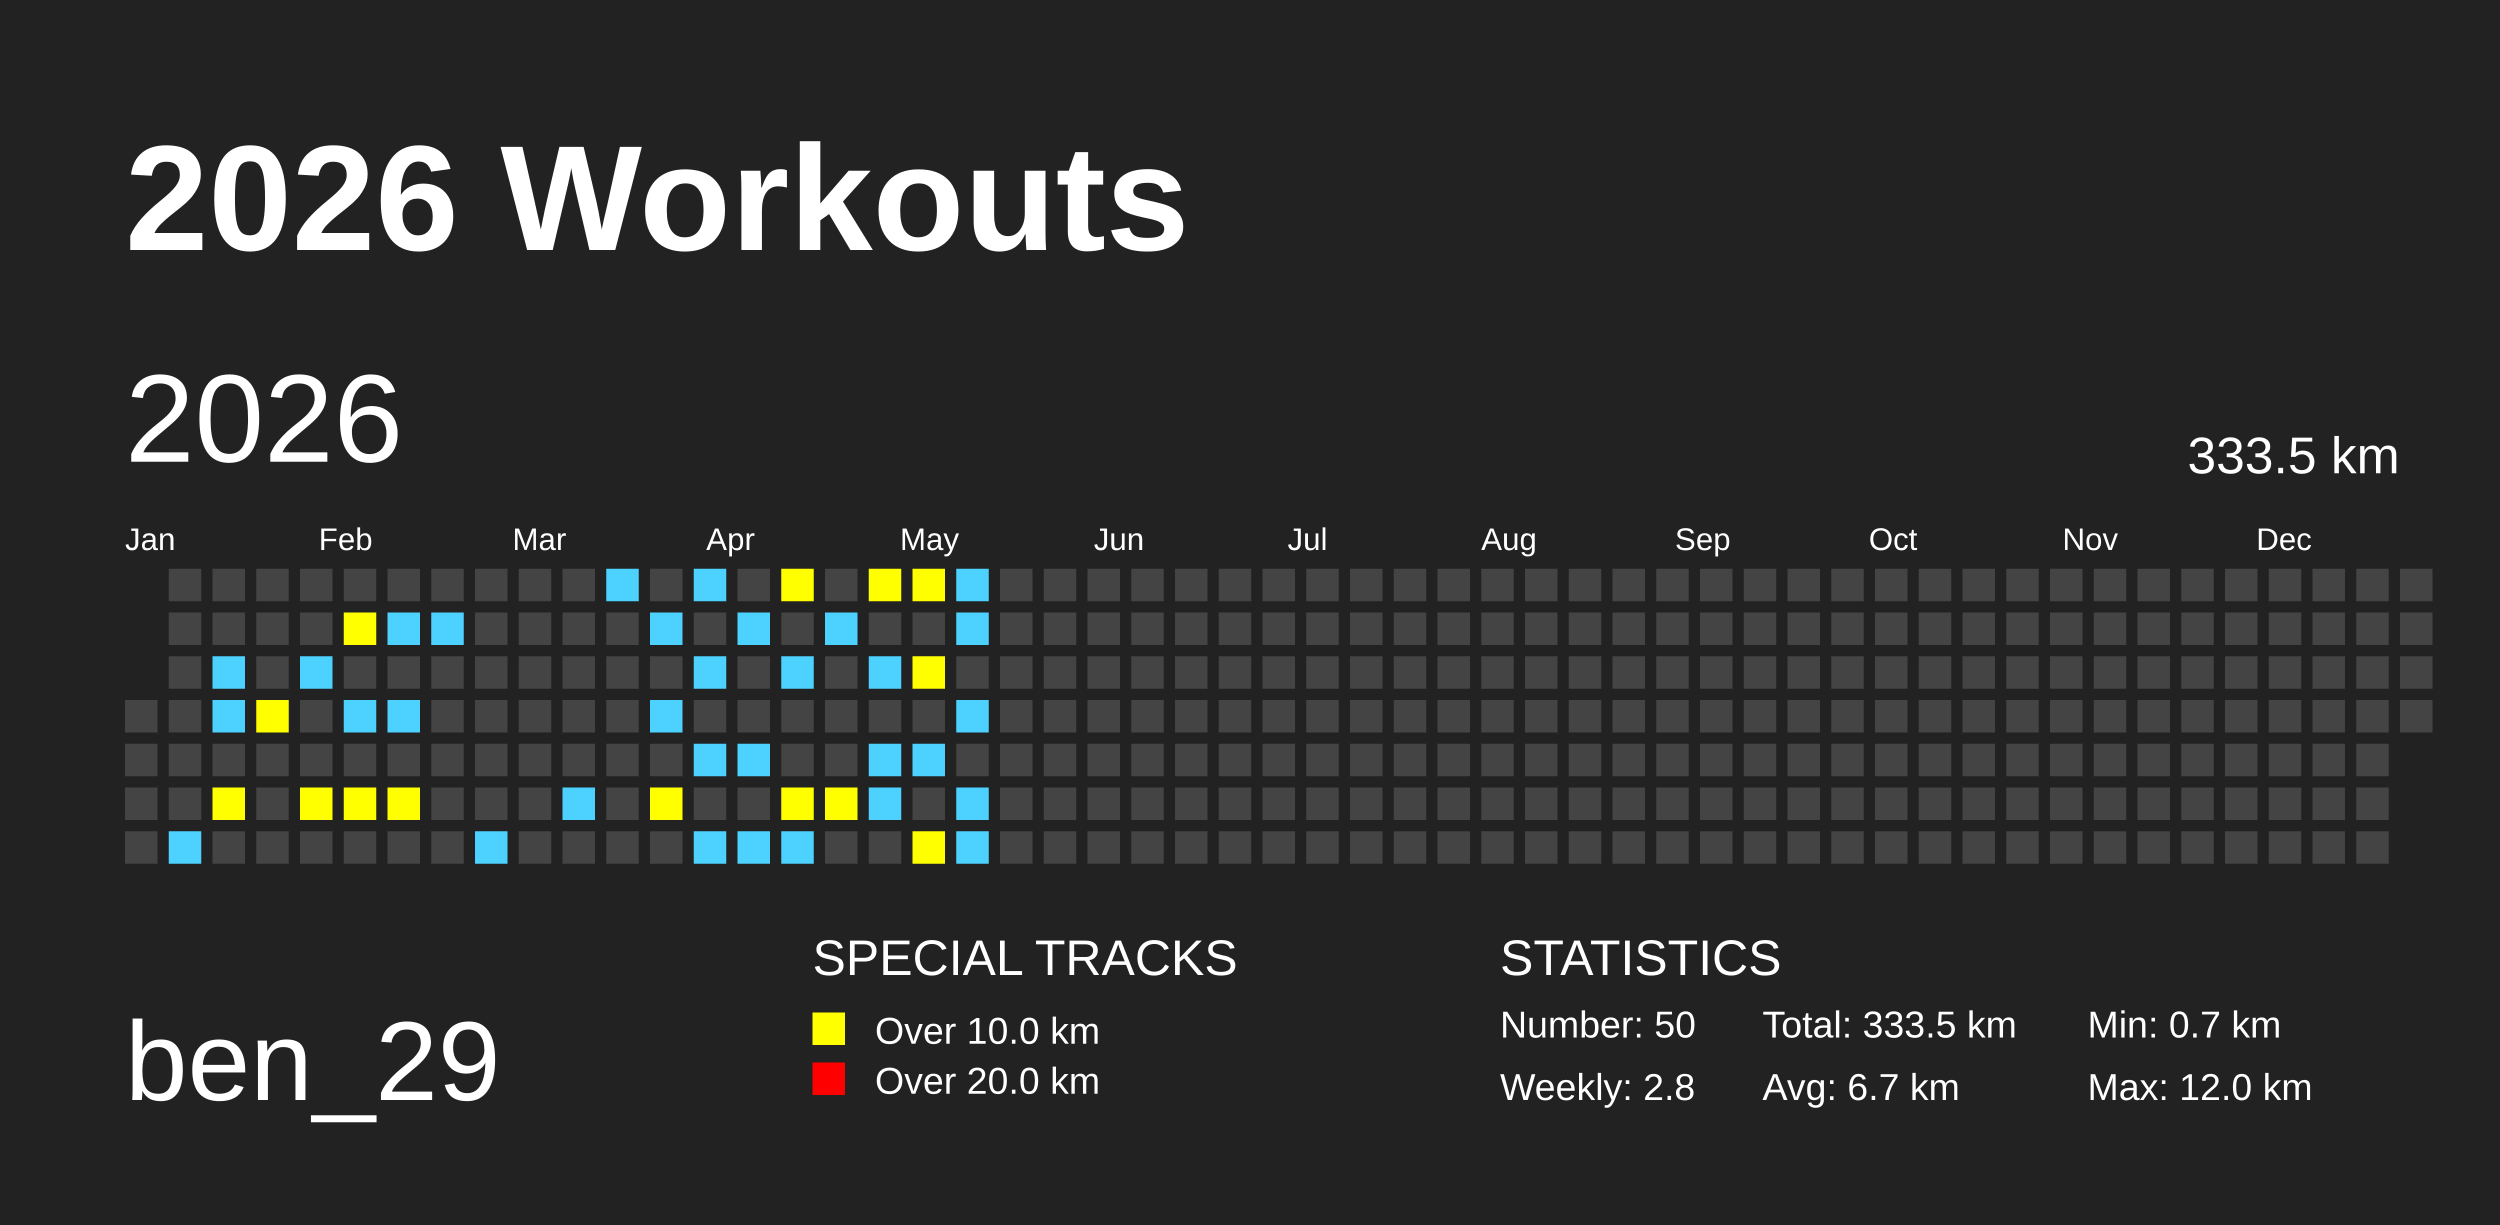
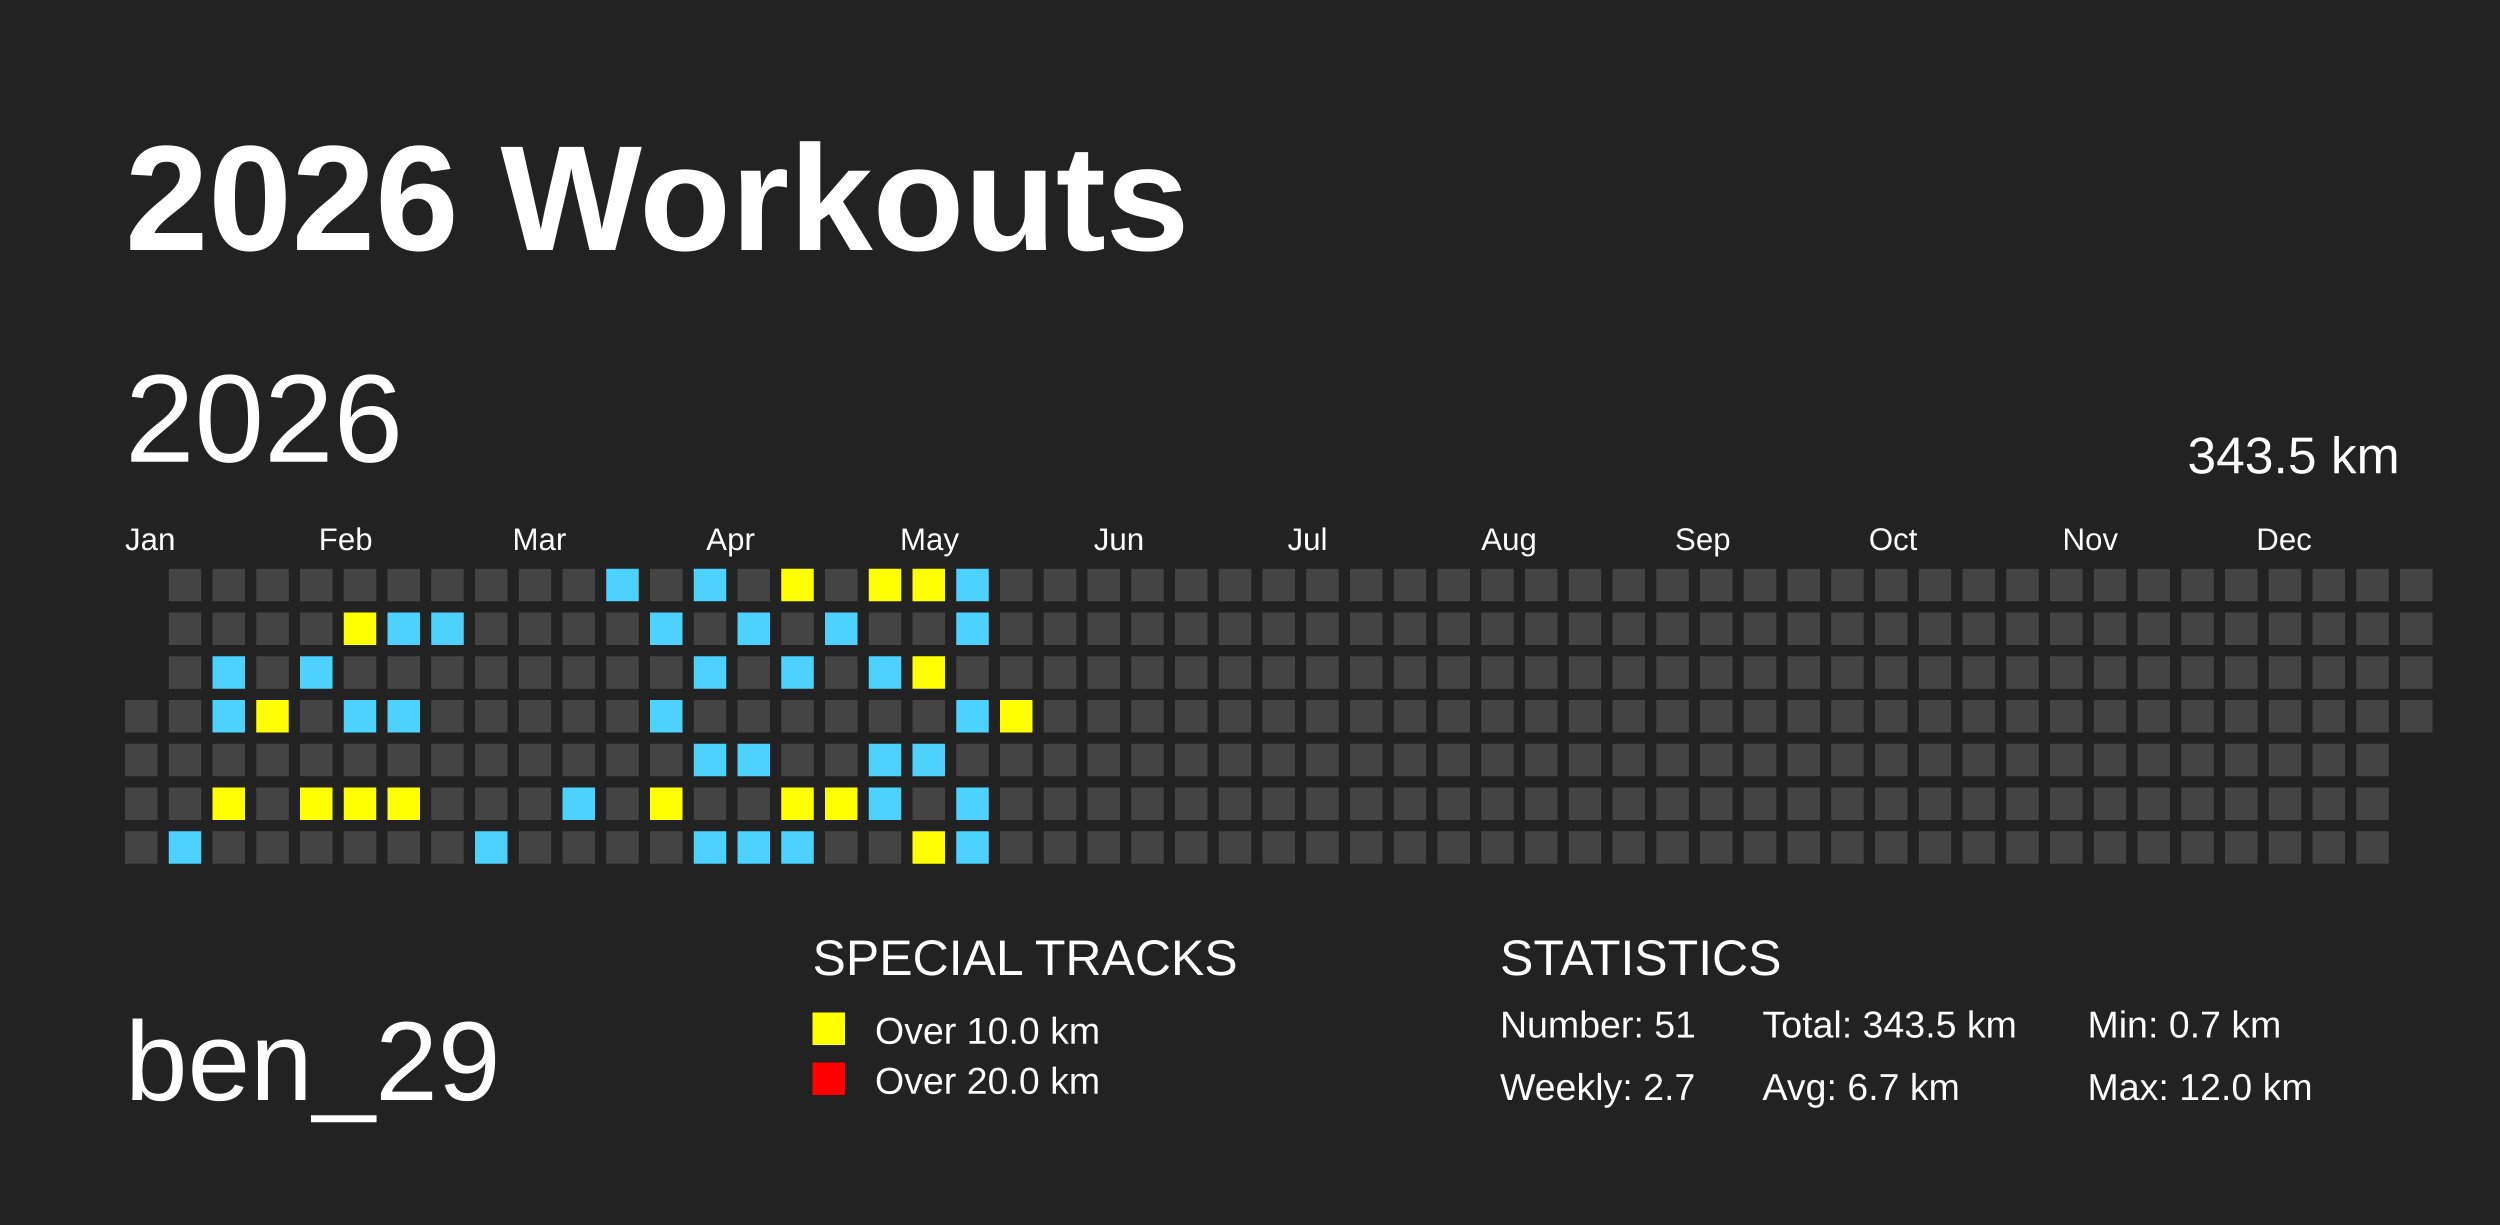
<svg xmlns="http://www.w3.org/2000/svg" baseProfile="full" height="98mm" version="1.1" viewBox="0,0,200,98" width="200mm">
  <defs />
  <rect fill="#222222" height="98" width="200" x="0" y="0" />
  <text fill="#FFFFFF" style="font-size:12px; font-family:Arial; font-weight:bold;" x="10" y="20">2026 Workouts</text>
  <text fill="#FFFFFF" style="font-size:9px; font-family:Arial" x="10" y="88">ben_29</text>
  <text fill="#FFFFFF" style="font-size:4px; font-family:Arial" x="65" y="78">SPECIAL TRACKS</text>
  <rect fill="yellow" height="2.6" width="2.6" x="65" y="81" />
  <text fill="#FFFFFF" style="font-size:3px; font-family:Arial" x="70" y="83.5">Over 10.0 km</text>
  <rect fill="red" height="2.6" width="2.6" x="65" y="85" />
  <text fill="#FFFFFF" style="font-size:3px; font-family:Arial" x="70" y="87.5">Over 20.0 km</text>
  <text fill="#FFFFFF" style="font-size:4px; font-family:Arial" x="120" y="78">STATISTICS</text>
-   <text fill="#FFFFFF" style="font-size:3px; font-family:Arial" x="120" y="83">Number: 50</text>
-   <text fill="#FFFFFF" style="font-size:3px; font-family:Arial" x="120" y="88">Weekly: 2.8</text>
-   <text fill="#FFFFFF" style="font-size:3px; font-family:Arial" x="141" y="83">Total: 333.5 km</text>
+   <text fill="#FFFFFF" style="font-size:3px; font-family:Arial" x="120" y="83">Number: 51</text>
+   <text fill="#FFFFFF" style="font-size:3px; font-family:Arial" x="120" y="88">Weekly: 2.7</text>
+   <text fill="#FFFFFF" style="font-size:3px; font-family:Arial" x="141" y="83">Total: 343.5 km</text>
  <text fill="#FFFFFF" style="font-size:3px; font-family:Arial" x="141" y="88">Avg: 6.7 km</text>
  <text fill="#FFFFFF" style="font-size:3px; font-family:Arial" x="167" y="83">Min: 0.7 km</text>
  <text fill="#FFFFFF" style="font-size:3px; font-family:Arial" x="167" y="88">Max: 12.0 km</text>
  <text dominant-baseline="hanging" fill="#FFFFFF" style="font-size:10.0px; font-family:Arial;" x="10" y="30">2026</text>
-   <text dominant-baseline="hanging" fill="#FFFFFF" style="font-size:4.125px; font-family:Arial;" x="175" y="35">333.5 km</text>
+   <text dominant-baseline="hanging" fill="#FFFFFF" style="font-size:4.125px; font-family:Arial;" x="175" y="35">343.5 km</text>
  <text fill="#FFFFFF" style="font-size:2.5px; font-family:Arial" x="10.0" y="44">Jan</text>
  <text fill="#FFFFFF" style="font-size:2.5px; font-family:Arial" x="25.5" y="44">Feb</text>
  <text fill="#FFFFFF" style="font-size:2.5px; font-family:Arial" x="41.0" y="44">Mar</text>
  <text fill="#FFFFFF" style="font-size:2.5px; font-family:Arial" x="56.5" y="44">Apr</text>
  <text fill="#FFFFFF" style="font-size:2.5px; font-family:Arial" x="72.0" y="44">May</text>
  <text fill="#FFFFFF" style="font-size:2.5px; font-family:Arial" x="87.5" y="44">Jun</text>
  <text fill="#FFFFFF" style="font-size:2.5px; font-family:Arial" x="103.0" y="44">Jul</text>
  <text fill="#FFFFFF" style="font-size:2.5px; font-family:Arial" x="118.5" y="44">Aug</text>
  <text fill="#FFFFFF" style="font-size:2.5px; font-family:Arial" x="134.0" y="44">Sep</text>
  <text fill="#FFFFFF" style="font-size:2.5px; font-family:Arial" x="149.5" y="44">Oct</text>
  <text fill="#FFFFFF" style="font-size:2.5px; font-family:Arial" x="165.0" y="44">Nov</text>
  <text fill="#FFFFFF" style="font-size:2.5px; font-family:Arial" x="180.5" y="44">Dec</text>
  <rect fill="#444444" height="2.6" width="2.6" x="10.0" y="56.0" />
  <rect fill="#444444" height="2.6" width="2.6" x="10.0" y="59.5" />
  <rect fill="#444444" height="2.6" width="2.6" x="10.0" y="63.0" />
  <rect fill="#444444" height="2.6" width="2.6" x="10.0" y="66.5" />
  <rect fill="#444444" height="2.6" width="2.6" x="13.5" y="45.5" />
  <rect fill="#444444" height="2.6" width="2.6" x="13.5" y="49.0" />
  <rect fill="#444444" height="2.6" width="2.6" x="13.5" y="52.5" />
  <rect fill="#444444" height="2.6" width="2.6" x="13.5" y="56.0" />
  <rect fill="#444444" height="2.6" width="2.6" x="13.5" y="59.5" />
  <rect fill="#444444" height="2.6" width="2.6" x="13.5" y="63.0" />
  <rect fill="#4DD2FF" height="2.6" width="2.6" x="13.5" y="66.5" />
  <rect fill="#444444" height="2.6" width="2.6" x="17.0" y="45.5" />
  <rect fill="#444444" height="2.6" width="2.6" x="17.0" y="49.0" />
  <rect fill="#4DD2FF" height="2.6" width="2.6" x="17.0" y="52.5" />
  <rect fill="#4DD2FF" height="2.6" width="2.6" x="17.0" y="56.0" />
  <rect fill="#444444" height="2.6" width="2.6" x="17.0" y="59.5" />
  <rect fill="yellow" height="2.6" width="2.6" x="17.0" y="63.0" />
  <rect fill="#444444" height="2.6" width="2.6" x="17.0" y="66.5" />
  <rect fill="#444444" height="2.6" width="2.6" x="20.5" y="45.5" />
  <rect fill="#444444" height="2.6" width="2.6" x="20.5" y="49.0" />
  <rect fill="#444444" height="2.6" width="2.6" x="20.5" y="52.5" />
  <rect fill="yellow" height="2.6" width="2.6" x="20.5" y="56.0" />
  <rect fill="#444444" height="2.6" width="2.6" x="20.5" y="59.5" />
  <rect fill="#444444" height="2.6" width="2.6" x="20.5" y="63.0" />
  <rect fill="#444444" height="2.6" width="2.6" x="20.5" y="66.5" />
  <rect fill="#444444" height="2.6" width="2.6" x="24.0" y="45.5" />
  <rect fill="#444444" height="2.6" width="2.6" x="24.0" y="49.0" />
  <rect fill="#4DD2FF" height="2.6" width="2.6" x="24.0" y="52.5" />
  <rect fill="#444444" height="2.6" width="2.6" x="24.0" y="56.0" />
  <rect fill="#444444" height="2.6" width="2.6" x="24.0" y="59.5" />
  <rect fill="yellow" height="2.6" width="2.6" x="24.0" y="63.0" />
  <rect fill="#444444" height="2.6" width="2.6" x="24.0" y="66.5" />
  <rect fill="#444444" height="2.6" width="2.6" x="27.5" y="45.5" />
  <rect fill="yellow" height="2.6" width="2.6" x="27.5" y="49.0" />
  <rect fill="#444444" height="2.6" width="2.6" x="27.5" y="52.5" />
  <rect fill="#4DD2FF" height="2.6" width="2.6" x="27.5" y="56.0" />
  <rect fill="#444444" height="2.6" width="2.6" x="27.5" y="59.5" />
  <rect fill="yellow" height="2.6" width="2.6" x="27.5" y="63.0" />
  <rect fill="#444444" height="2.6" width="2.6" x="27.5" y="66.5" />
  <rect fill="#444444" height="2.6" width="2.6" x="31.0" y="45.5" />
  <rect fill="#4DD2FF" height="2.6" width="2.6" x="31.0" y="49.0" />
  <rect fill="#444444" height="2.6" width="2.6" x="31.0" y="52.5" />
  <rect fill="#4DD2FF" height="2.6" width="2.6" x="31.0" y="56.0" />
  <rect fill="#444444" height="2.6" width="2.6" x="31.0" y="59.5" />
  <rect fill="yellow" height="2.6" width="2.6" x="31.0" y="63.0" />
  <rect fill="#444444" height="2.6" width="2.6" x="31.0" y="66.5" />
  <rect fill="#444444" height="2.6" width="2.6" x="34.5" y="45.5" />
  <rect fill="#4DD2FF" height="2.6" width="2.6" x="34.5" y="49.0" />
  <rect fill="#444444" height="2.6" width="2.6" x="34.5" y="52.5" />
  <rect fill="#444444" height="2.6" width="2.6" x="34.5" y="56.0" />
  <rect fill="#444444" height="2.6" width="2.6" x="34.5" y="59.5" />
  <rect fill="#444444" height="2.6" width="2.6" x="34.5" y="63.0" />
  <rect fill="#444444" height="2.6" width="2.6" x="34.5" y="66.5" />
  <rect fill="#444444" height="2.6" width="2.6" x="38.0" y="45.5" />
  <rect fill="#444444" height="2.6" width="2.6" x="38.0" y="49.0" />
  <rect fill="#444444" height="2.6" width="2.6" x="38.0" y="52.5" />
  <rect fill="#444444" height="2.6" width="2.6" x="38.0" y="56.0" />
  <rect fill="#444444" height="2.6" width="2.6" x="38.0" y="59.5" />
  <rect fill="#444444" height="2.6" width="2.6" x="38.0" y="63.0" />
  <rect fill="#4DD2FF" height="2.6" width="2.6" x="38.0" y="66.5" />
  <rect fill="#444444" height="2.6" width="2.6" x="41.5" y="45.5" />
  <rect fill="#444444" height="2.6" width="2.6" x="41.5" y="49.0" />
  <rect fill="#444444" height="2.6" width="2.6" x="41.5" y="52.5" />
  <rect fill="#444444" height="2.6" width="2.6" x="41.5" y="56.0" />
  <rect fill="#444444" height="2.6" width="2.6" x="41.5" y="59.5" />
  <rect fill="#444444" height="2.6" width="2.6" x="41.5" y="63.0" />
  <rect fill="#444444" height="2.6" width="2.6" x="41.5" y="66.5" />
  <rect fill="#444444" height="2.6" width="2.6" x="45.0" y="45.5" />
  <rect fill="#444444" height="2.6" width="2.6" x="45.0" y="49.0" />
  <rect fill="#444444" height="2.6" width="2.6" x="45.0" y="52.5" />
  <rect fill="#444444" height="2.6" width="2.6" x="45.0" y="56.0" />
  <rect fill="#444444" height="2.6" width="2.6" x="45.0" y="59.5" />
  <rect fill="#4DD2FF" height="2.6" width="2.6" x="45.0" y="63.0" />
  <rect fill="#444444" height="2.6" width="2.6" x="45.0" y="66.5" />
  <rect fill="#4DD2FF" height="2.6" width="2.6" x="48.5" y="45.5" />
  <rect fill="#444444" height="2.6" width="2.6" x="48.5" y="49.0" />
  <rect fill="#444444" height="2.6" width="2.6" x="48.5" y="52.5" />
  <rect fill="#444444" height="2.6" width="2.6" x="48.5" y="56.0" />
  <rect fill="#444444" height="2.6" width="2.6" x="48.5" y="59.5" />
  <rect fill="#444444" height="2.6" width="2.6" x="48.5" y="63.0" />
  <rect fill="#444444" height="2.6" width="2.6" x="48.5" y="66.5" />
  <rect fill="#444444" height="2.6" width="2.6" x="52.0" y="45.5" />
  <rect fill="#4DD2FF" height="2.6" width="2.6" x="52.0" y="49.0" />
  <rect fill="#444444" height="2.6" width="2.6" x="52.0" y="52.5" />
  <rect fill="#4DD2FF" height="2.6" width="2.6" x="52.0" y="56.0" />
  <rect fill="#444444" height="2.6" width="2.6" x="52.0" y="59.5" />
  <rect fill="yellow" height="2.6" width="2.6" x="52.0" y="63.0" />
  <rect fill="#444444" height="2.6" width="2.6" x="52.0" y="66.5" />
  <rect fill="#4DD2FF" height="2.6" width="2.6" x="55.5" y="45.5" />
  <rect fill="#444444" height="2.6" width="2.6" x="55.5" y="49.0" />
  <rect fill="#4DD2FF" height="2.6" width="2.6" x="55.5" y="52.5" />
  <rect fill="#444444" height="2.6" width="2.6" x="55.5" y="56.0" />
  <rect fill="#4DD2FF" height="2.6" width="2.6" x="55.5" y="59.5" />
  <rect fill="#444444" height="2.6" width="2.6" x="55.5" y="63.0" />
  <rect fill="#4DD2FF" height="2.6" width="2.6" x="55.5" y="66.5" />
  <rect fill="#444444" height="2.6" width="2.6" x="59.0" y="45.5" />
  <rect fill="#4DD2FF" height="2.6" width="2.6" x="59.0" y="49.0" />
  <rect fill="#444444" height="2.6" width="2.6" x="59.0" y="52.5" />
  <rect fill="#444444" height="2.6" width="2.6" x="59.0" y="56.0" />
  <rect fill="#4DD2FF" height="2.6" width="2.6" x="59.0" y="59.5" />
  <rect fill="#444444" height="2.6" width="2.6" x="59.0" y="63.0" />
  <rect fill="#4DD2FF" height="2.6" width="2.6" x="59.0" y="66.5" />
  <rect fill="yellow" height="2.6" width="2.6" x="62.5" y="45.5" />
  <rect fill="#444444" height="2.6" width="2.6" x="62.5" y="49.0" />
  <rect fill="#4DD2FF" height="2.6" width="2.6" x="62.5" y="52.5" />
  <rect fill="#444444" height="2.6" width="2.6" x="62.5" y="56.0" />
  <rect fill="#444444" height="2.6" width="2.6" x="62.5" y="59.5" />
  <rect fill="yellow" height="2.6" width="2.6" x="62.5" y="63.0" />
  <rect fill="#4DD2FF" height="2.6" width="2.6" x="62.5" y="66.5" />
  <rect fill="#444444" height="2.6" width="2.6" x="66.0" y="45.5" />
  <rect fill="#4DD2FF" height="2.6" width="2.6" x="66.0" y="49.0" />
  <rect fill="#444444" height="2.6" width="2.6" x="66.0" y="52.5" />
  <rect fill="#444444" height="2.6" width="2.6" x="66.0" y="56.0" />
  <rect fill="#444444" height="2.6" width="2.6" x="66.0" y="59.5" />
  <rect fill="yellow" height="2.6" width="2.6" x="66.0" y="63.0" />
  <rect fill="#444444" height="2.6" width="2.6" x="66.0" y="66.5" />
  <rect fill="yellow" height="2.6" width="2.6" x="69.5" y="45.5" />
  <rect fill="#444444" height="2.6" width="2.6" x="69.5" y="49.0" />
  <rect fill="#4DD2FF" height="2.6" width="2.6" x="69.5" y="52.5" />
  <rect fill="#444444" height="2.6" width="2.6" x="69.5" y="56.0" />
  <rect fill="#4DD2FF" height="2.6" width="2.6" x="69.5" y="59.5" />
  <rect fill="#4DD2FF" height="2.6" width="2.6" x="69.5" y="63.0" />
  <rect fill="#444444" height="2.6" width="2.6" x="69.5" y="66.5" />
  <rect fill="yellow" height="2.6" width="2.6" x="73.0" y="45.5" />
  <rect fill="#444444" height="2.6" width="2.6" x="73.0" y="49.0" />
  <rect fill="yellow" height="2.6" width="2.6" x="73.0" y="52.5" />
  <rect fill="#444444" height="2.6" width="2.6" x="73.0" y="56.0" />
  <rect fill="#4DD2FF" height="2.6" width="2.6" x="73.0" y="59.5" />
  <rect fill="#444444" height="2.6" width="2.6" x="73.0" y="63.0" />
  <rect fill="yellow" height="2.6" width="2.6" x="73.0" y="66.5" />
  <rect fill="#4DD2FF" height="2.6" width="2.6" x="76.5" y="45.5" />
  <rect fill="#4DD2FF" height="2.6" width="2.6" x="76.5" y="49.0" />
  <rect fill="#444444" height="2.6" width="2.6" x="76.5" y="52.5" />
  <rect fill="#4DD2FF" height="2.6" width="2.6" x="76.5" y="56.0" />
  <rect fill="#444444" height="2.6" width="2.6" x="76.5" y="59.5" />
  <rect fill="#4DD2FF" height="2.6" width="2.6" x="76.5" y="63.0" />
  <rect fill="#4DD2FF" height="2.6" width="2.6" x="76.5" y="66.5" />
  <rect fill="#444444" height="2.6" width="2.6" x="80.0" y="45.5" />
  <rect fill="#444444" height="2.6" width="2.6" x="80.0" y="49.0" />
  <rect fill="#444444" height="2.6" width="2.6" x="80.0" y="52.5" />
-   <rect fill="#444444" height="2.6" width="2.6" x="80.0" y="56.0" />
+   <rect fill="yellow" height="2.6" width="2.6" x="80.0" y="56.0" />
  <rect fill="#444444" height="2.6" width="2.6" x="80.0" y="59.5" />
  <rect fill="#444444" height="2.6" width="2.6" x="80.0" y="63.0" />
  <rect fill="#444444" height="2.6" width="2.6" x="80.0" y="66.5" />
  <rect fill="#444444" height="2.6" width="2.6" x="83.5" y="45.5" />
  <rect fill="#444444" height="2.6" width="2.6" x="83.5" y="49.0" />
  <rect fill="#444444" height="2.6" width="2.6" x="83.5" y="52.5" />
  <rect fill="#444444" height="2.6" width="2.6" x="83.5" y="56.0" />
  <rect fill="#444444" height="2.6" width="2.6" x="83.5" y="59.5" />
  <rect fill="#444444" height="2.6" width="2.6" x="83.5" y="63.0" />
  <rect fill="#444444" height="2.6" width="2.6" x="83.5" y="66.5" />
  <rect fill="#444444" height="2.6" width="2.6" x="87.0" y="45.5" />
  <rect fill="#444444" height="2.6" width="2.6" x="87.0" y="49.0" />
  <rect fill="#444444" height="2.6" width="2.6" x="87.0" y="52.5" />
  <rect fill="#444444" height="2.6" width="2.6" x="87.0" y="56.0" />
  <rect fill="#444444" height="2.6" width="2.6" x="87.0" y="59.5" />
  <rect fill="#444444" height="2.6" width="2.6" x="87.0" y="63.0" />
  <rect fill="#444444" height="2.6" width="2.6" x="87.0" y="66.5" />
  <rect fill="#444444" height="2.6" width="2.6" x="90.5" y="45.5" />
  <rect fill="#444444" height="2.6" width="2.6" x="90.5" y="49.0" />
  <rect fill="#444444" height="2.6" width="2.6" x="90.5" y="52.5" />
  <rect fill="#444444" height="2.6" width="2.6" x="90.5" y="56.0" />
  <rect fill="#444444" height="2.6" width="2.6" x="90.5" y="59.5" />
  <rect fill="#444444" height="2.6" width="2.6" x="90.5" y="63.0" />
  <rect fill="#444444" height="2.6" width="2.6" x="90.5" y="66.5" />
  <rect fill="#444444" height="2.6" width="2.6" x="94.0" y="45.5" />
  <rect fill="#444444" height="2.6" width="2.6" x="94.0" y="49.0" />
  <rect fill="#444444" height="2.6" width="2.6" x="94.0" y="52.5" />
  <rect fill="#444444" height="2.6" width="2.6" x="94.0" y="56.0" />
  <rect fill="#444444" height="2.6" width="2.6" x="94.0" y="59.5" />
  <rect fill="#444444" height="2.6" width="2.6" x="94.0" y="63.0" />
  <rect fill="#444444" height="2.6" width="2.6" x="94.0" y="66.5" />
  <rect fill="#444444" height="2.6" width="2.6" x="97.5" y="45.5" />
  <rect fill="#444444" height="2.6" width="2.6" x="97.5" y="49.0" />
  <rect fill="#444444" height="2.6" width="2.6" x="97.5" y="52.5" />
  <rect fill="#444444" height="2.6" width="2.6" x="97.5" y="56.0" />
  <rect fill="#444444" height="2.6" width="2.6" x="97.5" y="59.5" />
  <rect fill="#444444" height="2.6" width="2.6" x="97.5" y="63.0" />
  <rect fill="#444444" height="2.6" width="2.6" x="97.5" y="66.5" />
  <rect fill="#444444" height="2.6" width="2.6" x="101.0" y="45.5" />
  <rect fill="#444444" height="2.6" width="2.6" x="101.0" y="49.0" />
  <rect fill="#444444" height="2.6" width="2.6" x="101.0" y="52.5" />
  <rect fill="#444444" height="2.6" width="2.6" x="101.0" y="56.0" />
  <rect fill="#444444" height="2.6" width="2.6" x="101.0" y="59.5" />
  <rect fill="#444444" height="2.6" width="2.6" x="101.0" y="63.0" />
  <rect fill="#444444" height="2.6" width="2.6" x="101.0" y="66.5" />
  <rect fill="#444444" height="2.6" width="2.6" x="104.5" y="45.5" />
  <rect fill="#444444" height="2.6" width="2.6" x="104.5" y="49.0" />
  <rect fill="#444444" height="2.6" width="2.6" x="104.5" y="52.5" />
  <rect fill="#444444" height="2.6" width="2.6" x="104.5" y="56.0" />
  <rect fill="#444444" height="2.6" width="2.6" x="104.5" y="59.5" />
  <rect fill="#444444" height="2.6" width="2.6" x="104.5" y="63.0" />
  <rect fill="#444444" height="2.6" width="2.6" x="104.5" y="66.5" />
  <rect fill="#444444" height="2.6" width="2.6" x="108.0" y="45.5" />
  <rect fill="#444444" height="2.6" width="2.6" x="108.0" y="49.0" />
  <rect fill="#444444" height="2.6" width="2.6" x="108.0" y="52.5" />
  <rect fill="#444444" height="2.6" width="2.6" x="108.0" y="56.0" />
  <rect fill="#444444" height="2.6" width="2.6" x="108.0" y="59.5" />
  <rect fill="#444444" height="2.6" width="2.6" x="108.0" y="63.0" />
  <rect fill="#444444" height="2.6" width="2.6" x="108.0" y="66.5" />
  <rect fill="#444444" height="2.6" width="2.6" x="111.5" y="45.5" />
  <rect fill="#444444" height="2.6" width="2.6" x="111.5" y="49.0" />
  <rect fill="#444444" height="2.6" width="2.6" x="111.5" y="52.5" />
  <rect fill="#444444" height="2.6" width="2.6" x="111.5" y="56.0" />
  <rect fill="#444444" height="2.6" width="2.6" x="111.5" y="59.5" />
  <rect fill="#444444" height="2.6" width="2.6" x="111.5" y="63.0" />
  <rect fill="#444444" height="2.6" width="2.6" x="111.5" y="66.5" />
  <rect fill="#444444" height="2.6" width="2.6" x="115.0" y="45.5" />
  <rect fill="#444444" height="2.6" width="2.6" x="115.0" y="49.0" />
  <rect fill="#444444" height="2.6" width="2.6" x="115.0" y="52.5" />
  <rect fill="#444444" height="2.6" width="2.6" x="115.0" y="56.0" />
  <rect fill="#444444" height="2.6" width="2.6" x="115.0" y="59.5" />
  <rect fill="#444444" height="2.6" width="2.6" x="115.0" y="63.0" />
  <rect fill="#444444" height="2.6" width="2.6" x="115.0" y="66.5" />
  <rect fill="#444444" height="2.6" width="2.6" x="118.5" y="45.5" />
  <rect fill="#444444" height="2.6" width="2.6" x="118.5" y="49.0" />
  <rect fill="#444444" height="2.6" width="2.6" x="118.5" y="52.5" />
  <rect fill="#444444" height="2.6" width="2.6" x="118.5" y="56.0" />
  <rect fill="#444444" height="2.6" width="2.6" x="118.5" y="59.5" />
  <rect fill="#444444" height="2.6" width="2.6" x="118.5" y="63.0" />
  <rect fill="#444444" height="2.6" width="2.6" x="118.5" y="66.5" />
  <rect fill="#444444" height="2.6" width="2.6" x="122.0" y="45.5" />
  <rect fill="#444444" height="2.6" width="2.6" x="122.0" y="49.0" />
  <rect fill="#444444" height="2.6" width="2.6" x="122.0" y="52.5" />
  <rect fill="#444444" height="2.6" width="2.6" x="122.0" y="56.0" />
  <rect fill="#444444" height="2.6" width="2.6" x="122.0" y="59.5" />
  <rect fill="#444444" height="2.6" width="2.6" x="122.0" y="63.0" />
  <rect fill="#444444" height="2.6" width="2.6" x="122.0" y="66.5" />
  <rect fill="#444444" height="2.6" width="2.6" x="125.5" y="45.5" />
  <rect fill="#444444" height="2.6" width="2.6" x="125.5" y="49.0" />
  <rect fill="#444444" height="2.6" width="2.6" x="125.5" y="52.5" />
  <rect fill="#444444" height="2.6" width="2.6" x="125.5" y="56.0" />
  <rect fill="#444444" height="2.6" width="2.6" x="125.5" y="59.5" />
  <rect fill="#444444" height="2.6" width="2.6" x="125.5" y="63.0" />
  <rect fill="#444444" height="2.6" width="2.6" x="125.5" y="66.5" />
  <rect fill="#444444" height="2.6" width="2.6" x="129.0" y="45.5" />
  <rect fill="#444444" height="2.6" width="2.6" x="129.0" y="49.0" />
  <rect fill="#444444" height="2.6" width="2.6" x="129.0" y="52.5" />
  <rect fill="#444444" height="2.6" width="2.6" x="129.0" y="56.0" />
  <rect fill="#444444" height="2.6" width="2.6" x="129.0" y="59.5" />
  <rect fill="#444444" height="2.6" width="2.6" x="129.0" y="63.0" />
  <rect fill="#444444" height="2.6" width="2.6" x="129.0" y="66.5" />
  <rect fill="#444444" height="2.6" width="2.6" x="132.5" y="45.5" />
  <rect fill="#444444" height="2.6" width="2.6" x="132.5" y="49.0" />
  <rect fill="#444444" height="2.6" width="2.6" x="132.5" y="52.5" />
  <rect fill="#444444" height="2.6" width="2.6" x="132.5" y="56.0" />
  <rect fill="#444444" height="2.6" width="2.6" x="132.5" y="59.5" />
  <rect fill="#444444" height="2.6" width="2.6" x="132.5" y="63.0" />
  <rect fill="#444444" height="2.6" width="2.6" x="132.5" y="66.5" />
  <rect fill="#444444" height="2.6" width="2.6" x="136.0" y="45.5" />
  <rect fill="#444444" height="2.6" width="2.6" x="136.0" y="49.0" />
  <rect fill="#444444" height="2.6" width="2.6" x="136.0" y="52.5" />
  <rect fill="#444444" height="2.6" width="2.6" x="136.0" y="56.0" />
  <rect fill="#444444" height="2.6" width="2.6" x="136.0" y="59.5" />
  <rect fill="#444444" height="2.6" width="2.6" x="136.0" y="63.0" />
  <rect fill="#444444" height="2.6" width="2.6" x="136.0" y="66.5" />
  <rect fill="#444444" height="2.6" width="2.6" x="139.5" y="45.5" />
  <rect fill="#444444" height="2.6" width="2.6" x="139.5" y="49.0" />
  <rect fill="#444444" height="2.6" width="2.6" x="139.5" y="52.5" />
  <rect fill="#444444" height="2.6" width="2.6" x="139.5" y="56.0" />
  <rect fill="#444444" height="2.6" width="2.6" x="139.5" y="59.5" />
  <rect fill="#444444" height="2.6" width="2.6" x="139.5" y="63.0" />
  <rect fill="#444444" height="2.6" width="2.6" x="139.5" y="66.5" />
  <rect fill="#444444" height="2.6" width="2.6" x="143.0" y="45.5" />
  <rect fill="#444444" height="2.6" width="2.6" x="143.0" y="49.0" />
  <rect fill="#444444" height="2.6" width="2.6" x="143.0" y="52.5" />
  <rect fill="#444444" height="2.6" width="2.6" x="143.0" y="56.0" />
  <rect fill="#444444" height="2.6" width="2.6" x="143.0" y="59.5" />
  <rect fill="#444444" height="2.6" width="2.6" x="143.0" y="63.0" />
  <rect fill="#444444" height="2.6" width="2.6" x="143.0" y="66.5" />
  <rect fill="#444444" height="2.6" width="2.6" x="146.5" y="45.5" />
  <rect fill="#444444" height="2.6" width="2.6" x="146.5" y="49.0" />
  <rect fill="#444444" height="2.6" width="2.6" x="146.5" y="52.5" />
  <rect fill="#444444" height="2.6" width="2.6" x="146.5" y="56.0" />
  <rect fill="#444444" height="2.6" width="2.6" x="146.5" y="59.5" />
  <rect fill="#444444" height="2.6" width="2.6" x="146.5" y="63.0" />
  <rect fill="#444444" height="2.6" width="2.6" x="146.5" y="66.5" />
  <rect fill="#444444" height="2.6" width="2.6" x="150.0" y="45.5" />
  <rect fill="#444444" height="2.6" width="2.6" x="150.0" y="49.0" />
  <rect fill="#444444" height="2.6" width="2.6" x="150.0" y="52.5" />
  <rect fill="#444444" height="2.6" width="2.6" x="150.0" y="56.0" />
  <rect fill="#444444" height="2.6" width="2.6" x="150.0" y="59.5" />
  <rect fill="#444444" height="2.6" width="2.6" x="150.0" y="63.0" />
  <rect fill="#444444" height="2.6" width="2.6" x="150.0" y="66.5" />
  <rect fill="#444444" height="2.6" width="2.6" x="153.5" y="45.5" />
  <rect fill="#444444" height="2.6" width="2.6" x="153.5" y="49.0" />
  <rect fill="#444444" height="2.6" width="2.6" x="153.5" y="52.5" />
  <rect fill="#444444" height="2.6" width="2.6" x="153.5" y="56.0" />
  <rect fill="#444444" height="2.6" width="2.6" x="153.5" y="59.5" />
  <rect fill="#444444" height="2.6" width="2.6" x="153.5" y="63.0" />
  <rect fill="#444444" height="2.6" width="2.6" x="153.5" y="66.5" />
  <rect fill="#444444" height="2.6" width="2.6" x="157.0" y="45.5" />
  <rect fill="#444444" height="2.6" width="2.6" x="157.0" y="49.0" />
  <rect fill="#444444" height="2.6" width="2.6" x="157.0" y="52.5" />
  <rect fill="#444444" height="2.6" width="2.6" x="157.0" y="56.0" />
  <rect fill="#444444" height="2.6" width="2.6" x="157.0" y="59.5" />
  <rect fill="#444444" height="2.6" width="2.6" x="157.0" y="63.0" />
  <rect fill="#444444" height="2.6" width="2.6" x="157.0" y="66.5" />
  <rect fill="#444444" height="2.6" width="2.6" x="160.5" y="45.5" />
  <rect fill="#444444" height="2.6" width="2.6" x="160.5" y="49.0" />
  <rect fill="#444444" height="2.6" width="2.6" x="160.5" y="52.5" />
  <rect fill="#444444" height="2.6" width="2.6" x="160.5" y="56.0" />
  <rect fill="#444444" height="2.6" width="2.6" x="160.5" y="59.5" />
  <rect fill="#444444" height="2.6" width="2.6" x="160.5" y="63.0" />
  <rect fill="#444444" height="2.6" width="2.6" x="160.5" y="66.5" />
  <rect fill="#444444" height="2.6" width="2.6" x="164.0" y="45.5" />
  <rect fill="#444444" height="2.6" width="2.6" x="164.0" y="49.0" />
  <rect fill="#444444" height="2.6" width="2.6" x="164.0" y="52.5" />
  <rect fill="#444444" height="2.6" width="2.6" x="164.0" y="56.0" />
  <rect fill="#444444" height="2.6" width="2.6" x="164.0" y="59.5" />
  <rect fill="#444444" height="2.6" width="2.6" x="164.0" y="63.0" />
  <rect fill="#444444" height="2.6" width="2.6" x="164.0" y="66.5" />
  <rect fill="#444444" height="2.6" width="2.6" x="167.5" y="45.5" />
  <rect fill="#444444" height="2.6" width="2.6" x="167.5" y="49.0" />
  <rect fill="#444444" height="2.6" width="2.6" x="167.5" y="52.5" />
  <rect fill="#444444" height="2.6" width="2.6" x="167.5" y="56.0" />
  <rect fill="#444444" height="2.6" width="2.6" x="167.5" y="59.5" />
  <rect fill="#444444" height="2.6" width="2.6" x="167.5" y="63.0" />
  <rect fill="#444444" height="2.6" width="2.6" x="167.5" y="66.5" />
  <rect fill="#444444" height="2.6" width="2.6" x="171.0" y="45.5" />
  <rect fill="#444444" height="2.6" width="2.6" x="171.0" y="49.0" />
  <rect fill="#444444" height="2.6" width="2.6" x="171.0" y="52.5" />
  <rect fill="#444444" height="2.6" width="2.6" x="171.0" y="56.0" />
  <rect fill="#444444" height="2.6" width="2.6" x="171.0" y="59.5" />
  <rect fill="#444444" height="2.6" width="2.6" x="171.0" y="63.0" />
  <rect fill="#444444" height="2.6" width="2.6" x="171.0" y="66.5" />
  <rect fill="#444444" height="2.6" width="2.6" x="174.5" y="45.5" />
  <rect fill="#444444" height="2.6" width="2.6" x="174.5" y="49.0" />
  <rect fill="#444444" height="2.6" width="2.6" x="174.5" y="52.5" />
  <rect fill="#444444" height="2.6" width="2.6" x="174.5" y="56.0" />
  <rect fill="#444444" height="2.6" width="2.6" x="174.5" y="59.5" />
  <rect fill="#444444" height="2.6" width="2.6" x="174.5" y="63.0" />
  <rect fill="#444444" height="2.6" width="2.6" x="174.5" y="66.5" />
  <rect fill="#444444" height="2.6" width="2.6" x="178.0" y="45.5" />
  <rect fill="#444444" height="2.6" width="2.6" x="178.0" y="49.0" />
  <rect fill="#444444" height="2.6" width="2.6" x="178.0" y="52.5" />
  <rect fill="#444444" height="2.6" width="2.6" x="178.0" y="56.0" />
  <rect fill="#444444" height="2.6" width="2.6" x="178.0" y="59.5" />
  <rect fill="#444444" height="2.6" width="2.6" x="178.0" y="63.0" />
  <rect fill="#444444" height="2.6" width="2.6" x="178.0" y="66.5" />
  <rect fill="#444444" height="2.6" width="2.6" x="181.5" y="45.5" />
  <rect fill="#444444" height="2.6" width="2.6" x="181.5" y="49.0" />
  <rect fill="#444444" height="2.6" width="2.6" x="181.5" y="52.5" />
  <rect fill="#444444" height="2.6" width="2.6" x="181.5" y="56.0" />
  <rect fill="#444444" height="2.6" width="2.6" x="181.5" y="59.5" />
  <rect fill="#444444" height="2.6" width="2.6" x="181.5" y="63.0" />
  <rect fill="#444444" height="2.6" width="2.6" x="181.5" y="66.5" />
  <rect fill="#444444" height="2.6" width="2.6" x="185.0" y="45.5" />
  <rect fill="#444444" height="2.6" width="2.6" x="185.0" y="49.0" />
  <rect fill="#444444" height="2.6" width="2.6" x="185.0" y="52.5" />
  <rect fill="#444444" height="2.6" width="2.6" x="185.0" y="56.0" />
  <rect fill="#444444" height="2.6" width="2.6" x="185.0" y="59.5" />
  <rect fill="#444444" height="2.6" width="2.6" x="185.0" y="63.0" />
  <rect fill="#444444" height="2.6" width="2.6" x="185.0" y="66.5" />
  <rect fill="#444444" height="2.6" width="2.6" x="188.5" y="45.5" />
  <rect fill="#444444" height="2.6" width="2.6" x="188.5" y="49.0" />
  <rect fill="#444444" height="2.6" width="2.6" x="188.5" y="52.5" />
  <rect fill="#444444" height="2.6" width="2.6" x="188.5" y="56.0" />
  <rect fill="#444444" height="2.6" width="2.6" x="188.5" y="59.5" />
  <rect fill="#444444" height="2.6" width="2.6" x="188.5" y="63.0" />
  <rect fill="#444444" height="2.6" width="2.6" x="188.5" y="66.5" />
  <rect fill="#444444" height="2.6" width="2.6" x="192.0" y="45.5" />
  <rect fill="#444444" height="2.6" width="2.6" x="192.0" y="49.0" />
  <rect fill="#444444" height="2.6" width="2.6" x="192.0" y="52.5" />
  <rect fill="#444444" height="2.6" width="2.6" x="192.0" y="56.0" />
</svg>
